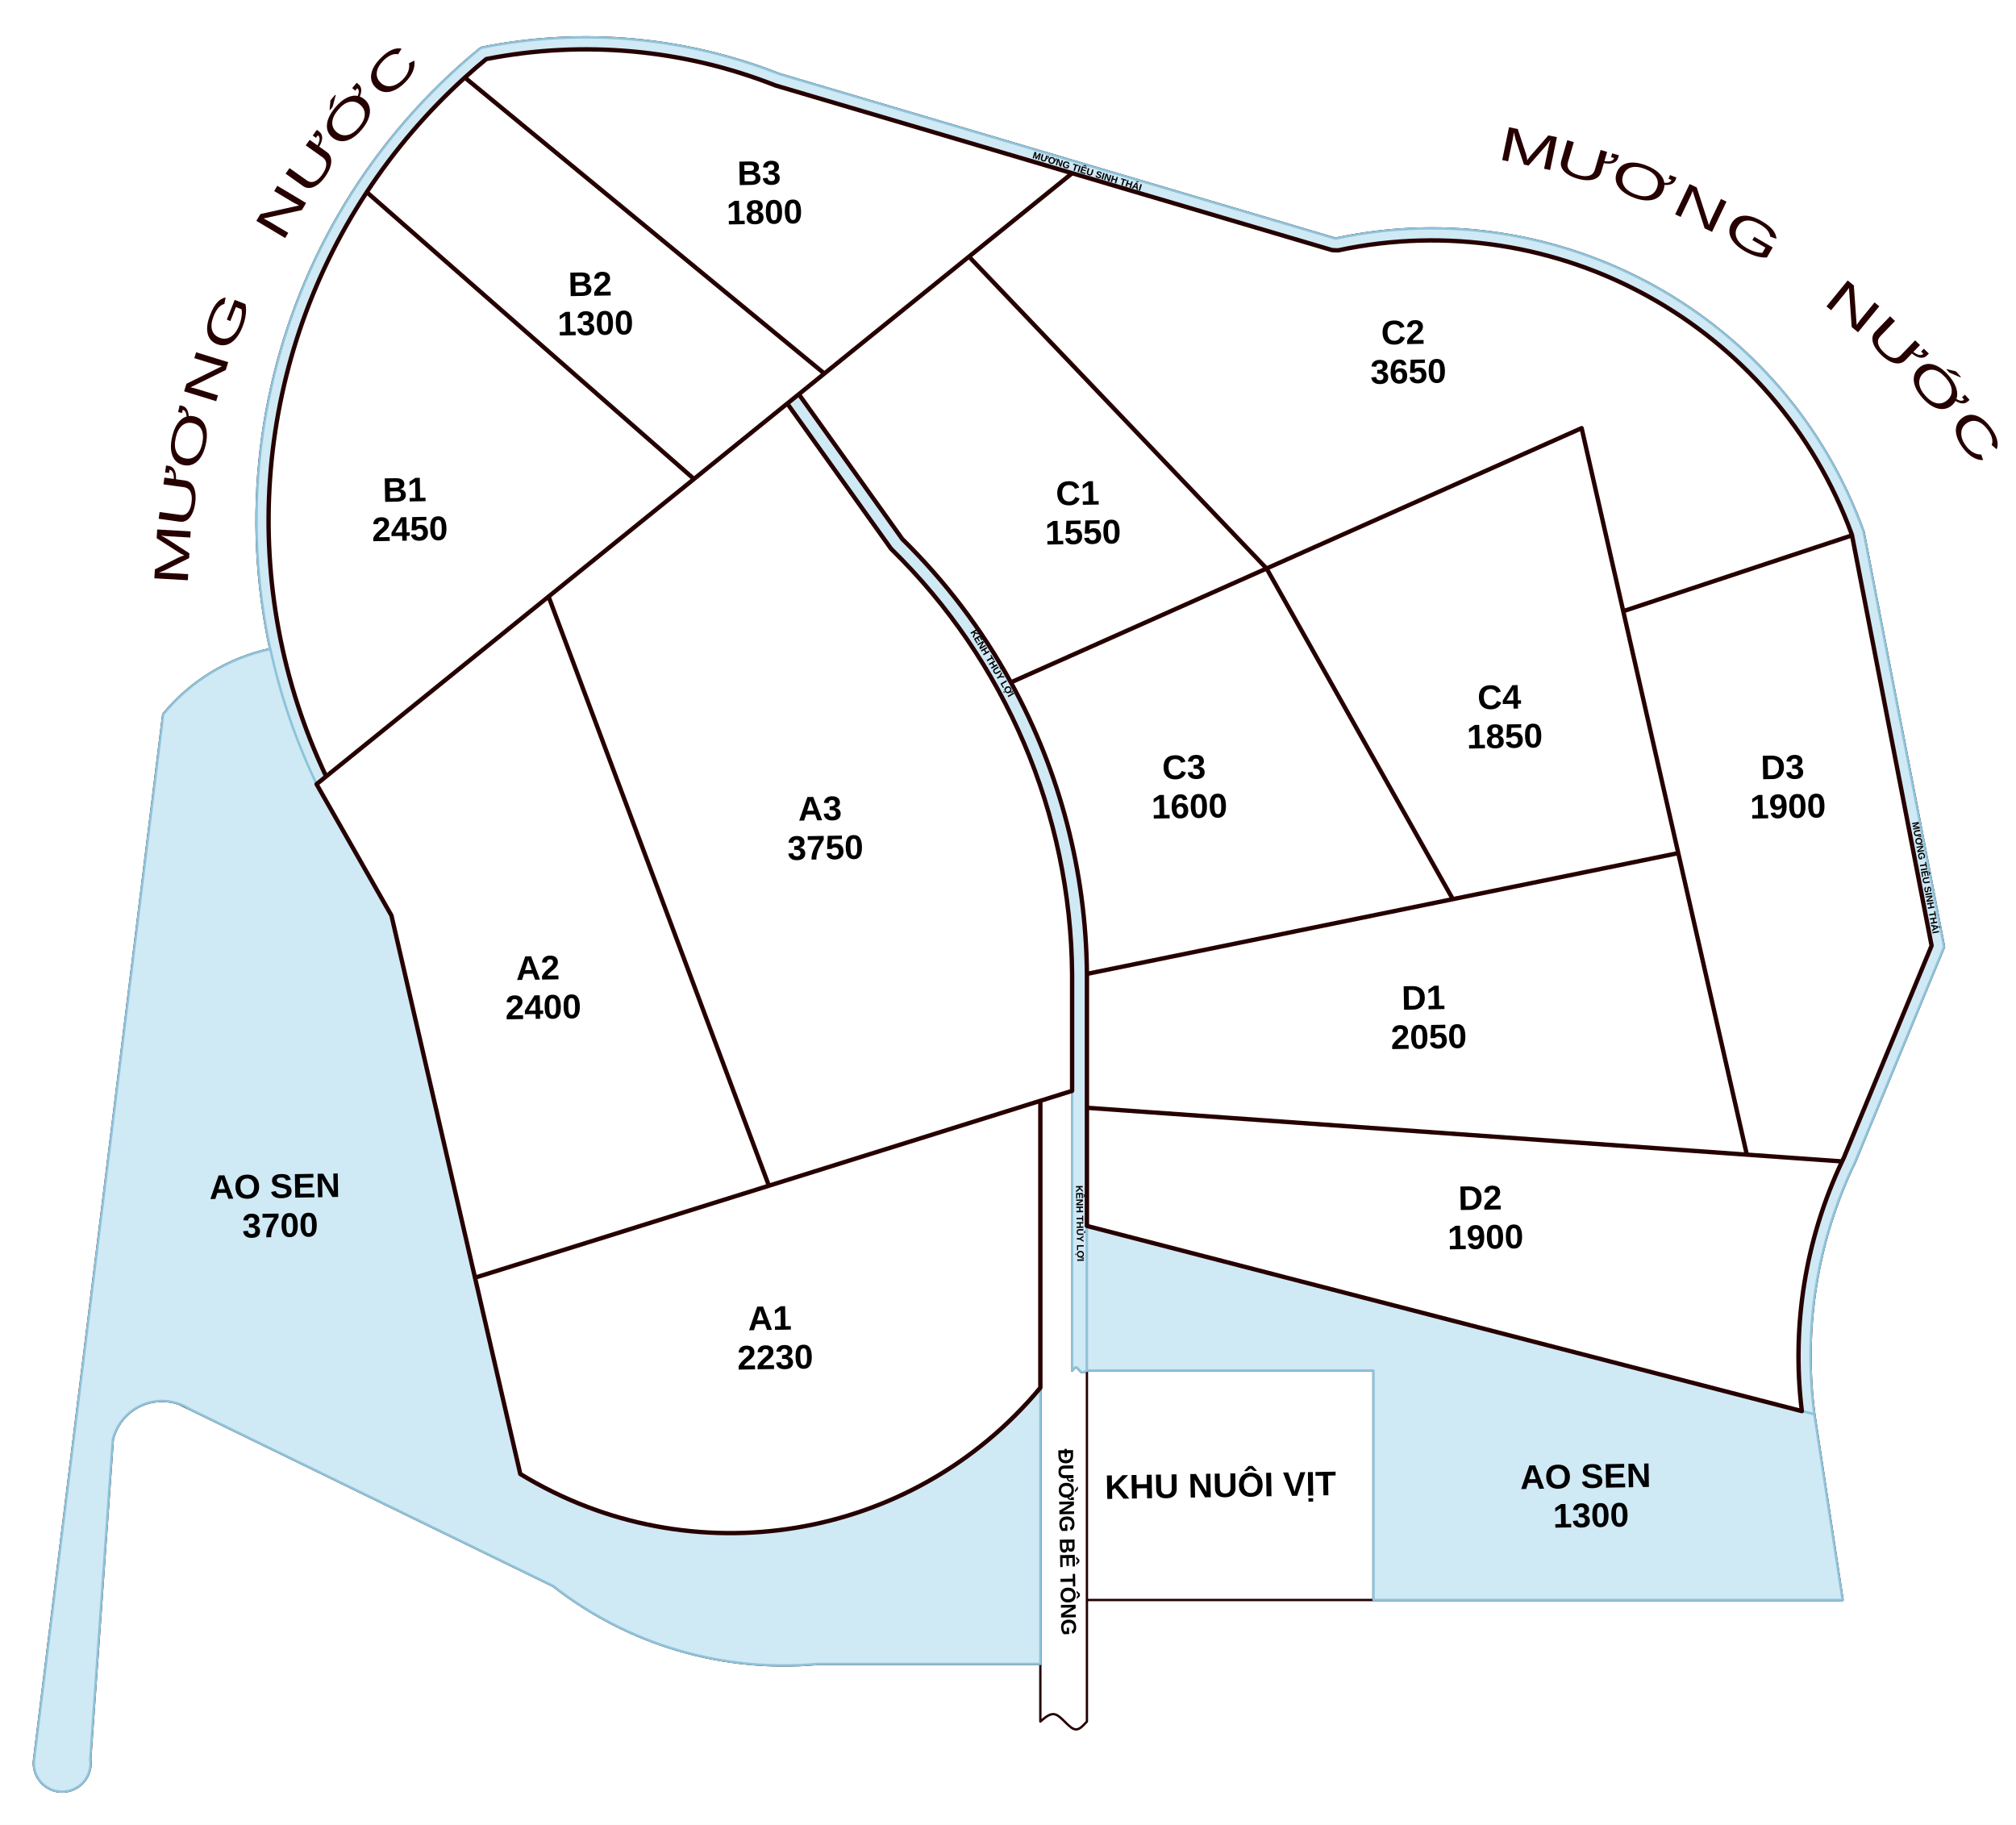
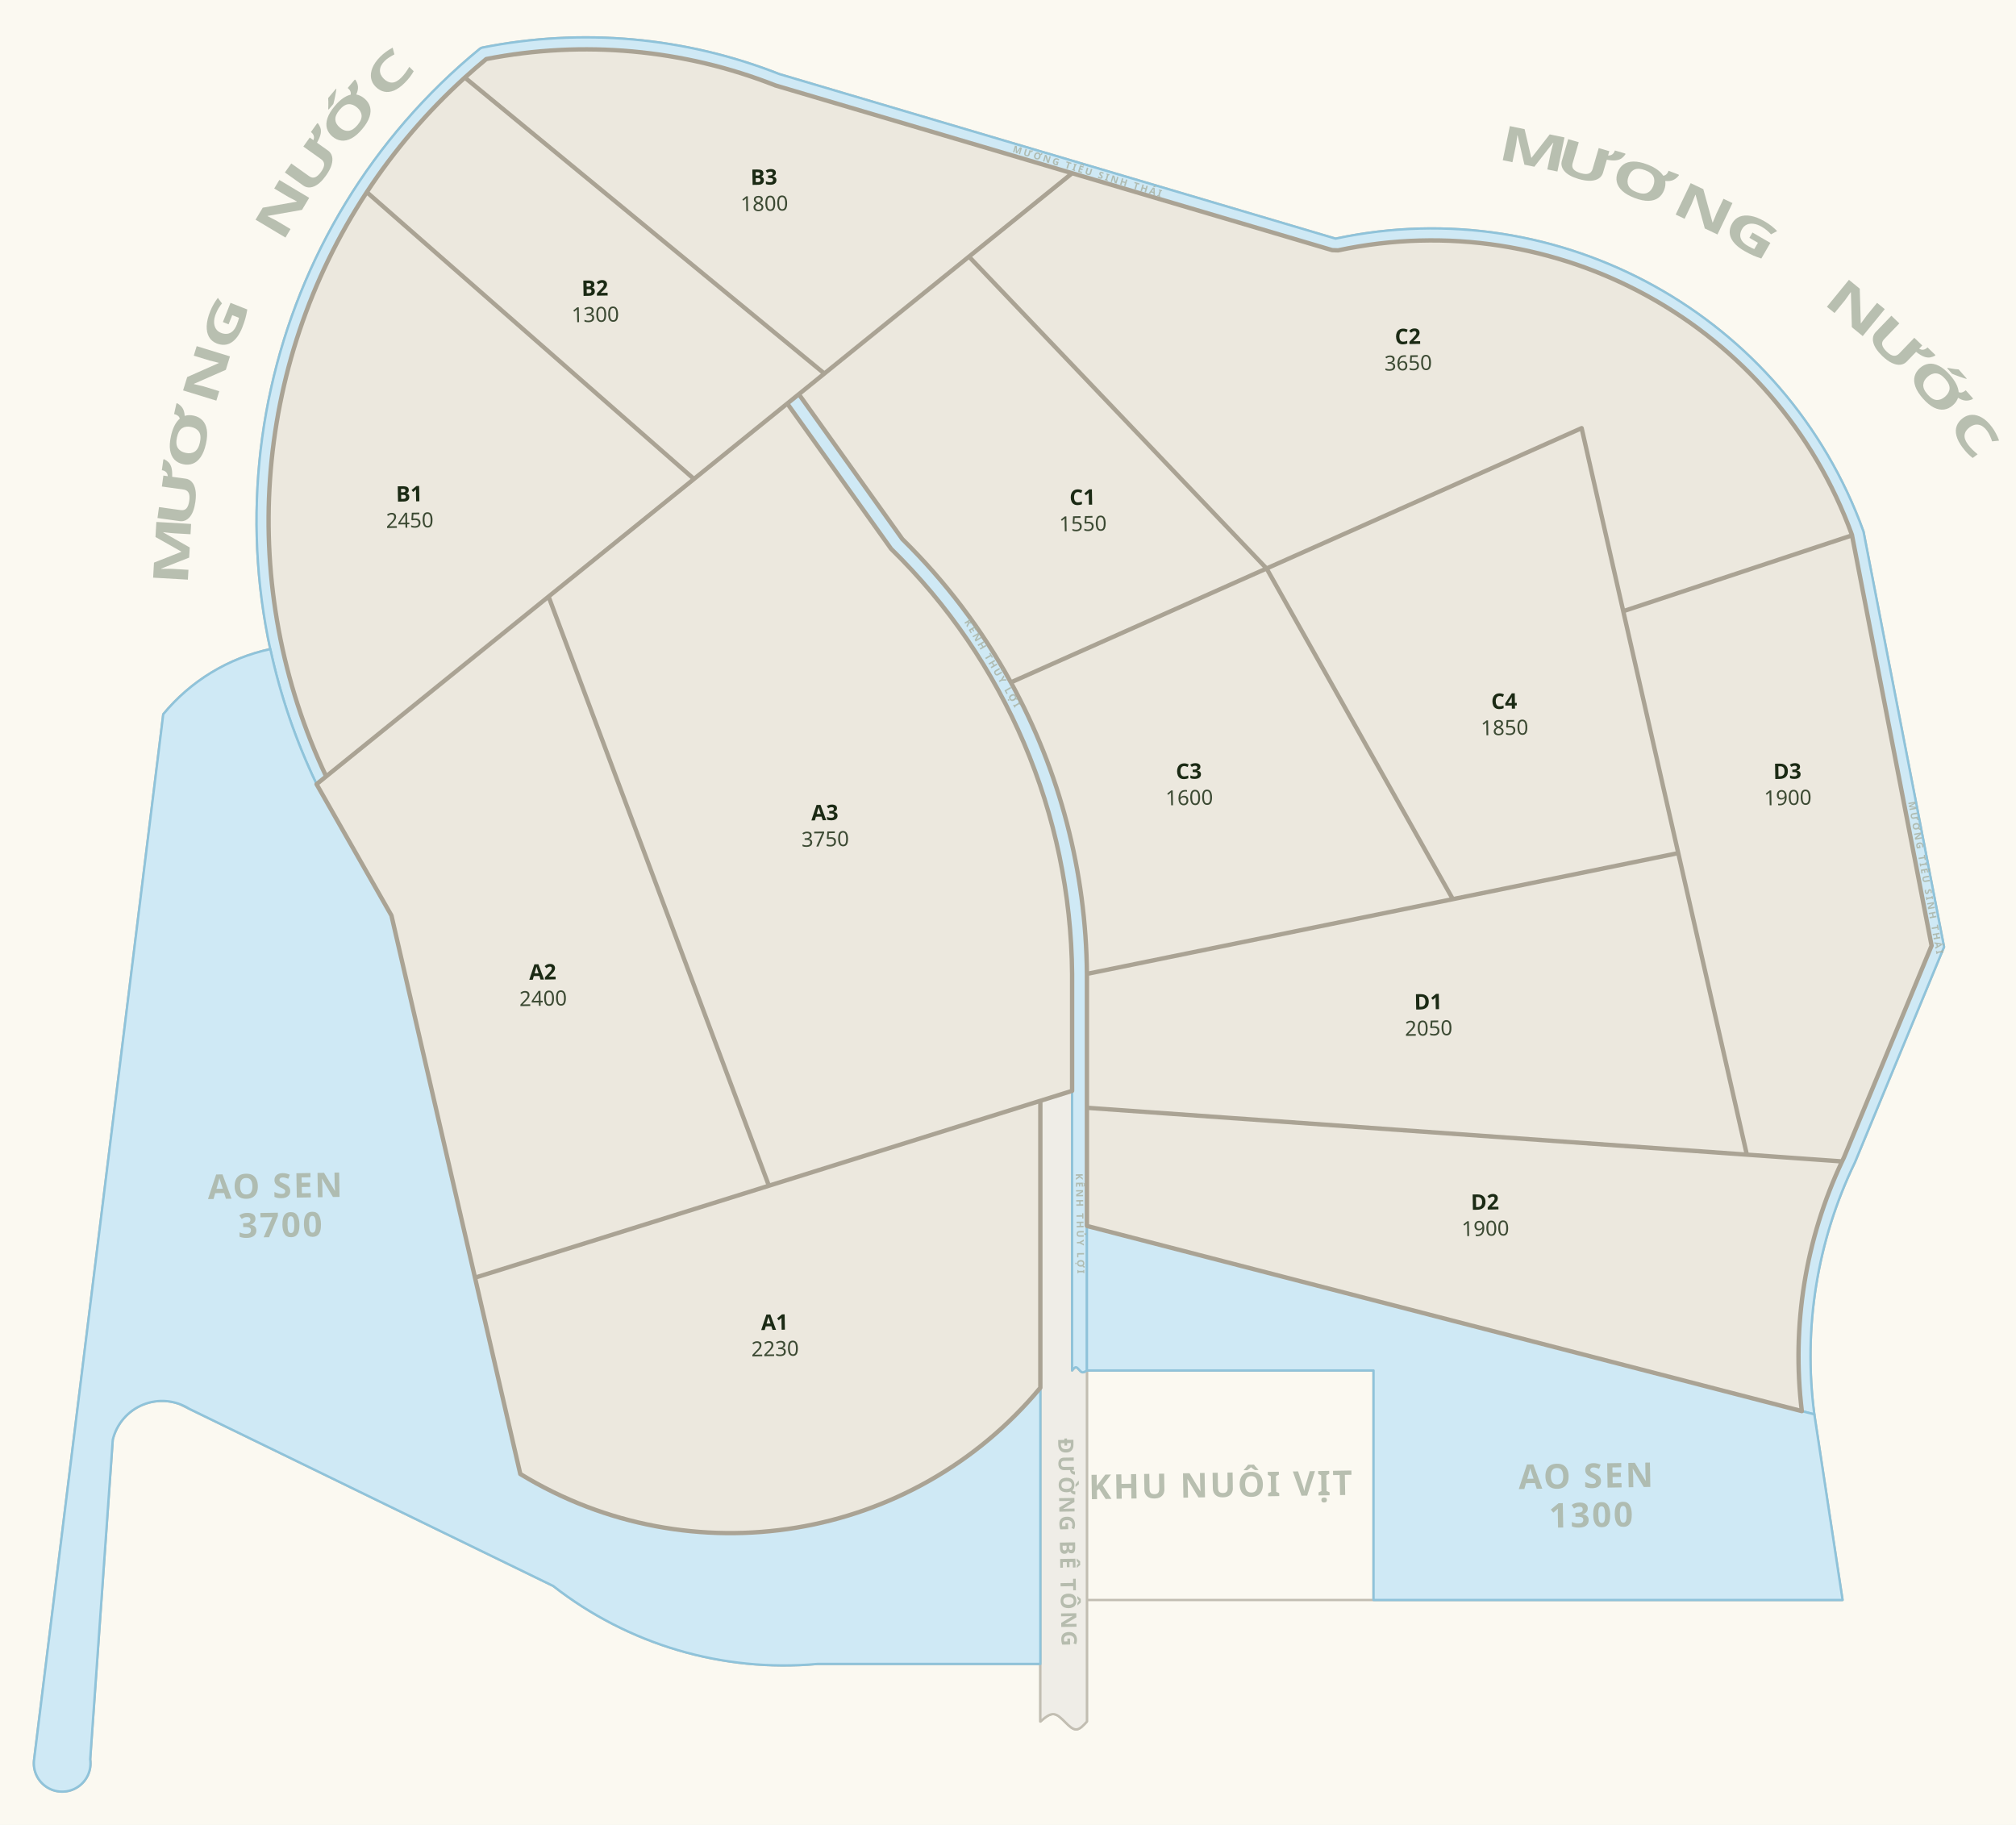
- <svg xmlns="http://www.w3.org/2000/svg" viewBox="0 0 6010 5440" role="img" aria-labelledby="tl1-title">
-   <rect width="6010" height="5440" fill="#fff" />
-   <path fill="none" stroke="#260000" stroke-width="7" stroke-linecap="round" stroke-linejoin="round" d="     M3101.438 3325.295 L3101.438 4136.795     M1551.078 4393.887 A1201.651 1201.651 0 0 0 3101.438 4136.795     M1551.078 4393.887 L1166.949 2729.06     M1166.949 2729.06 L943.73 2337.565     M1430.871 145.129 A1817.867 1817.867 0 0 0 943.73 2337.565     M2323.576 220.925 L3230.011 489.042     M3230.011 489.042 L3981.609 711.358     M5555.384 1584.572 A1369.052 1369.052 0 0 0 3981.609 711.358     M5555.384 1584.572 L5795.523 2822.747     M5795.523 2822.747 L5529.802 3464.855     M5529.802 3464.855 A1326.102 1326.102 0 0 0 5408.788 4216.131     M3240.269 3654.473 L5408.788 4216.131     M3240.269 3654.473 L3240.269 2903.149     M3240.269 2903.149 A1837.825 1837.825 0 0 0 2690.114 1607.113     M2690.114 1607.113 L2690.114 1607.113     M2690.114 1607.113 L2381.422 1175.15     M943.73 2337.565 L3196.252 516.337     M1416.057 3808.705 L3101.438 3281.453     M3101.438 3325.295 L3101.438 3281.453     M3101.438 3325.295 L3101.438 3281.453     M2292.206 3534.612 L1635.413 1778.32     M2068.86 1427.866 L1093.471 572.758     M1385.773 231.186 L2457.585 1113.57     M3240.269 3302.218 L5491.485 3462.134     M5207.599 3441.968 L4715.079 1276.326     M4839.158 1821.907 L5521.166 1595.911     M4715.079 1276.326 L3013.603 2034.182     M3240.269 2903.149 L5003.172 2543.091     M4331.129 2680.35 L3775.904 1694.645     M3775.904 1694.645 L2888.649 765.043     M3240.269 3654.473 L3240.269 4769.494     M3240.269 4769.494 L5492.961 4769.494     M5492.961 4769.494 L5408.788 4216.131     M3101.438 4136.795 L3101.438 4960.145     M3101.438 4960.145 L2436.88 4960.145     M1649.191 4727.676 A1116.415 1116.415 0 0 0 2436.88 4960.145     M1649.191 4727.676 L533.966 4184.899     M336.158 4291.641 L268.903 5244.405     M564.097 4199.564 A151.352 151.352 0 0 0 336.158 4291.641     M101.79 5244.405 L486.696 2129.147     M805.872 1934.952 A567.242 567.242 0 0 0 486.696 2129.147     M3240.269 4085.342 L4094.701 4085.342     M4094.701 4085.342 L4094.701 4769.494     M101.79 5244.405 A84.412 84.412 0 1 0 268.903 5244.405     M2323.576 220.925 A1574.501 1574.501 0 0 0 1437.629 141.956     M1437.629 141.956 A26.443 26.443 0 0 0 1430.871 145.129     M2654.176 1632.795 L2347.012 1202.972     M3196.099 2903.517 A1793.654 1793.654 0 0 0 2659.167 1638.631     M3196.098 3654.473 L3196.098 2903.149     M3196.098 3654.473 L3196.098 4085.342     M3240.269 4769.494 L3240.269 5131.864     M3101.438 4960.145 L3101.438 5131.864     M3101.438 5131.864 C3115.046 5120.085 3128.654 5108.306 3141.909 5109.871 C3165.311 5112.633 3187.611 5156.986 3209.386 5155.256 C3219.76 5154.432 3230.015 5143.148 3240.269 5131.864     M3101.438 3281.453 L3196.098 3251.839     M2659.167 1638.631 L2654.176 1632.795     M1449.57 176.035 A1782.117 1782.117 0 0 0 972.317 2314.452     M2310.473 254.188 A1538.75 1538.75 0 0 0 1449.57 176.035     M2313.435 255.208 L3219.871 523.324     M3219.871 523.324 L3971.468 745.64     M5520.821 1594.13 L5758.381 2819.005     M5497.622 3449.282 A1361.853 1361.853 0 0 0 5371.53 4206.481     M5758.381 2819.005 L5496.769 3451.185     M5520.821 1594.13 A1333.302 1333.302 0 0 0 3989.085 746.318     M3971.468 745.64 L3989.085 746.318     M3196.098 4085.342 C3199.996 4080.483 3203.894 4075.623 3207.653 4075.788 C3213.52 4076.045 3219.051 4088.536 3225.844 4090.503 C3230.292 4091.791 3235.281 4088.567 3240.269 4085.342     M2656.43 1635.95 L2347.012 1202.972     M3196.098 2903.334 A1793.654 1793.654 0 0 0 2656.43 1635.95     M3196.252 516.337 L2311.923 254.76     M2311.923 254.76 A1538.75 1538.75 0 0 0 1449.57 176.035     M486.696 2129.147 L101.385 5247.687   " />
-   <g fill="#cfe9f5" stroke="#8fc3da" stroke-width="7" stroke-linejoin="round">
-     <path data-zone="kenh-thuy-loi" d="M3196.098 4085.342 C3199.996 4080.483 3203.894 4075.623 3207.653 4075.788 C3213.52 4076.045 3219.051 4088.536 3225.844 4090.503 C3230.292 4091.791 3235.281 4088.567 3240.269 4085.342 L3240.269 3654.473 L3240.269 2903.149 A1837.825 1837.825 0 0 0 2690.114 1607.113 L2381.422 1175.15 L2347.012 1202.972 L2654.176 1632.795 L2659.167 1638.631 A1793.654 1793.654 0 0 1 3196.098 2903.334 L3196.098 3654.473 L3196.098 4085.342 Z" />
-     <path data-zone="muong-tieu-sinh-thai" d="M1449.57 176.035 A1538.75 1538.75 0 0 1 2311.923 254.76 L3196.252 516.337 L3219.871 523.324 L3971.468 745.64 L3989.085 746.318 A1333.302 1333.302 0 0 1 5520.821 1594.13 L5758.381 2819.005 L5497.165 3450.228 A1361.853 1361.853 0 0 0 5371.53 4206.481 L5408.788 4216.131 A1326.102 1326.102 0 0 1 5529.802 3464.855 L5795.523 2822.747 L5555.384 1584.572 A1369.052 1369.052 0 0 0 3981.609 711.358 L3230.011 489.042 L2323.576 220.925 A1574.501 1574.501 0 0 0 1437.629 141.956 A26.443 26.443 0 0 0 1430.871 145.129 A1817.867 1817.867 0 0 0 943.73 2337.565 L972.317 2314.452 A1782.117 1782.117 0 0 1 1449.57 176.035 Z" />
-     <path data-zone="ao-sen-1300" d="M5408.788 4216.131 L3240.269 3654.473 L3240.269 4085.342 L4094.701 4085.342 L4094.701 4769.494 L5492.961 4769.494 L5408.788 4216.131 Z" />
-     <path data-zone="ao-sen-3700" d="M3101.438 4136.795 A1201.651 1201.651 0 0 1 1551.078 4393.887 L1166.949 2729.06 L943.73 2337.565 A1817.867 1817.867 0 0 1 805.872 1934.952 A567.242 567.242 0 0 0 486.696 2129.147 L101.385 5247.687 A84.412 84.412 0 1 0 268.903 5244.405 L336.158 4291.641 A151.352 151.352 0 0 1 564.097 4199.564 L1649.191 4727.676 A1116.415 1116.415 0 0 0 2436.88 4960.145 L3101.438 4960.145 L3101.438 4136.795 Z" />
+ <svg xmlns="http://www.w3.org/2000/svg" viewBox="0 0 6010 5440" role="img" aria-labelledby="tl1-title" font-family="'Be Vietnam Pro', system-ui, sans-serif">
+   <rect width="6010" height="5440" fill="#fbf9f1" />
+   <g id="tl1-dia-hinh">
+     <path fill="none" stroke="#c2beb2" stroke-width="7" stroke-linecap="round" stroke-linejoin="round" d="     M3101.438 3325.295 L3101.438 4136.795     M1551.078 4393.887 A1201.651 1201.651 0 0 0 3101.438 4136.795     M1551.078 4393.887 L1166.949 2729.06     M1166.949 2729.06 L943.73 2337.565     M1430.871 145.129 A1817.867 1817.867 0 0 0 943.73 2337.565     M2323.576 220.925 L3230.011 489.042     M3230.011 489.042 L3981.609 711.358     M5555.384 1584.572 A1369.052 1369.052 0 0 0 3981.609 711.358     M5555.384 1584.572 L5795.523 2822.747     M5795.523 2822.747 L5529.802 3464.855     M5529.802 3464.855 A1326.102 1326.102 0 0 0 5408.788 4216.131     M3240.269 3654.473 L5408.788 4216.131     M3240.269 3654.473 L3240.269 2903.149     M3240.269 2903.149 A1837.825 1837.825 0 0 0 2690.114 1607.113     M2690.114 1607.113 L2690.114 1607.113     M2690.114 1607.113 L2381.422 1175.15     M943.73 2337.565 L3196.252 516.337     M1416.057 3808.705 L3101.438 3281.453     M3101.438 3325.295 L3101.438 3281.453     M3101.438 3325.295 L3101.438 3281.453     M2292.206 3534.612 L1635.413 1778.32     M2068.86 1427.866 L1093.471 572.758     M1385.773 231.186 L2457.585 1113.57     M3240.269 3302.218 L5491.485 3462.134     M5207.599 3441.968 L4715.079 1276.326     M4839.158 1821.907 L5521.166 1595.911     M4715.079 1276.326 L3013.603 2034.182     M3240.269 2903.149 L5003.172 2543.091     M4331.129 2680.35 L3775.904 1694.645     M3775.904 1694.645 L2888.649 765.043     M3240.269 3654.473 L3240.269 4769.494     M3240.269 4769.494 L5492.961 4769.494     M5492.961 4769.494 L5408.788 4216.131     M3101.438 4136.795 L3101.438 4960.145     M3101.438 4960.145 L2436.88 4960.145     M1649.191 4727.676 A1116.415 1116.415 0 0 0 2436.88 4960.145     M1649.191 4727.676 L533.966 4184.899     M336.158 4291.641 L268.903 5244.405     M564.097 4199.564 A151.352 151.352 0 0 0 336.158 4291.641     M101.79 5244.405 L486.696 2129.147     M805.872 1934.952 A567.242 567.242 0 0 0 486.696 2129.147     M3240.269 4085.342 L4094.701 4085.342     M4094.701 4085.342 L4094.701 4769.494     M101.79 5244.405 A84.412 84.412 0 1 0 268.903 5244.405     M2323.576 220.925 A1574.501 1574.501 0 0 0 1437.629 141.956     M1437.629 141.956 A26.443 26.443 0 0 0 1430.871 145.129     M2654.176 1632.795 L2347.012 1202.972     M3196.099 2903.517 A1793.654 1793.654 0 0 0 2659.167 1638.631     M3196.098 3654.473 L3196.098 2903.149     M3196.098 3654.473 L3196.098 4085.342     M3240.269 4769.494 L3240.269 5131.864     M3101.438 4960.145 L3101.438 5131.864     M3101.438 5131.864 C3115.046 5120.085 3128.654 5108.306 3141.909 5109.871 C3165.311 5112.633 3187.611 5156.986 3209.386 5155.256 C3219.76 5154.432 3230.015 5143.148 3240.269 5131.864     M3101.438 3281.453 L3196.098 3251.839     M2659.167 1638.631 L2654.176 1632.795     M1449.57 176.035 A1782.117 1782.117 0 0 0 972.317 2314.452     M2310.473 254.188 A1538.75 1538.75 0 0 0 1449.57 176.035     M2313.435 255.208 L3219.871 523.324     M3219.871 523.324 L3971.468 745.64     M5520.821 1594.13 L5758.381 2819.005     M5497.622 3449.282 A1361.853 1361.853 0 0 0 5371.53 4206.481     M5758.381 2819.005 L5496.769 3451.185     M5520.821 1594.13 A1333.302 1333.302 0 0 0 3989.085 746.318     M3971.468 745.64 L3989.085 746.318     M3196.098 4085.342 C3199.996 4080.483 3203.894 4075.623 3207.653 4075.788 C3213.52 4076.045 3219.051 4088.536 3225.844 4090.503 C3230.292 4091.791 3235.281 4088.567 3240.269 4085.342     M2656.43 1635.95 L2347.012 1202.972     M3196.098 2903.334 A1793.654 1793.654 0 0 0 2656.43 1635.95     M3196.252 516.337 L2311.923 254.76     M2311.923 254.76 A1538.75 1538.75 0 0 0 1449.57 176.035     M486.696 2129.147 L101.385 5247.687   " />
+     <path fill="#efede7" stroke="#c2beb2" stroke-width="7" stroke-linejoin="round" d="M3101.438 5131.864 C3115.046 5120.085 3128.654 5108.306 3141.909 5109.871 C3165.311 5112.633 3187.611 5156.986 3209.386 5155.256 C3219.76 5154.432 3230.015 5143.148 3240.269 5131.864 L3240.269 4769.494 L3240.269 4085.342 C3235.281 4088.567 3230.292 4091.791 3225.844 4090.503 C3219.051 4088.536 3213.52 4076.045 3207.653 4075.788 C3203.894 4075.623 3199.996 4080.483 3196.098 4085.342 L3196.098 3654.473 L3196.098 3251.839 L3101.438 3281.453 L3101.438 3325.295 L3101.438 4136.795 L3101.438 4960.145 L3101.438 5131.864 Z" />
+     <g fill="#cfe9f5" stroke="#8fc3da" stroke-width="7" stroke-linejoin="round">
+       <path data-zone="kenh-thuy-loi" d="M3196.098 4085.342 C3199.996 4080.483 3203.894 4075.623 3207.653 4075.788 C3213.52 4076.045 3219.051 4088.536 3225.844 4090.503 C3230.292 4091.791 3235.281 4088.567 3240.269 4085.342 L3240.269 3654.473 L3240.269 2903.149 A1837.825 1837.825 0 0 0 2690.114 1607.113 L2381.422 1175.15 L2347.012 1202.972 L2654.176 1632.795 L2659.167 1638.631 A1793.654 1793.654 0 0 1 3196.098 2903.334 L3196.098 3654.473 L3196.098 4085.342 Z" />
+       <path data-zone="muong-tieu-sinh-thai" d="M1449.57 176.035 A1538.75 1538.75 0 0 1 2311.923 254.76 L3196.252 516.337 L3219.871 523.324 L3971.468 745.64 L3989.085 746.318 A1333.302 1333.302 0 0 1 5520.821 1594.13 L5758.381 2819.005 L5497.165 3450.228 A1361.853 1361.853 0 0 0 5371.53 4206.481 L5408.788 4216.131 A1326.102 1326.102 0 0 1 5529.802 3464.855 L5795.523 2822.747 L5555.384 1584.572 A1369.052 1369.052 0 0 0 3981.609 711.358 L3230.011 489.042 L2323.576 220.925 A1574.501 1574.501 0 0 0 1437.629 141.956 A26.443 26.443 0 0 0 1430.871 145.129 A1817.867 1817.867 0 0 0 943.73 2337.565 L972.317 2314.452 A1782.117 1782.117 0 0 1 1449.57 176.035 Z" />
+       <path data-zone="ao-sen-1300" d="M5408.788 4216.131 L3240.269 3654.473 L3240.269 4085.342 L4094.701 4085.342 L4094.701 4769.494 L5492.961 4769.494 L5408.788 4216.131 Z" />
+       <path data-zone="ao-sen-3700" d="M3101.438 4136.795 A1201.651 1201.651 0 0 1 1551.078 4393.887 L1166.949 2729.06 L943.73 2337.565 A1817.867 1817.867 0 0 1 805.872 1934.952 A567.242 567.242 0 0 0 486.696 2129.147 L101.385 5247.687 A84.412 84.412 0 1 0 268.903 5244.405 L336.158 4291.641 A151.352 151.352 0 0 1 564.097 4199.564 L1649.191 4727.676 A1116.415 1116.415 0 0 0 2436.88 4960.145 L3101.438 4960.145 L3101.438 4136.795 Z" />
+     </g>
  </g>
-   <path fill="none" stroke="#260000" stroke-width="13" stroke-linecap="round" stroke-linejoin="round" d="     M3101.438 3325.295 L3101.438 3281.453 L1416.057 3808.705 L1551.078 4393.887 A1201.651 1201.651 0 0 0 3101.438 4136.795 L3101.438 3325.295 Z     M1635.413 1778.32 L943.73 2337.565 L1166.949 2729.06 L1416.057 3808.705 L2292.206 3534.612 L1635.413 1778.32 Z     M2656.43 1635.95 L2347.012 1202.972 L1635.413 1778.32 L2292.206 3534.612 L3101.438 3281.453 L3196.098 3251.839 L3196.098 2903.334 A1793.654 1793.654 0 0 0 2656.43 1635.95 Z     M2068.86 1427.866 L1093.471 572.758 A1782.117 1782.117 0 0 0 972.317 2314.452 L2068.86 1427.866 Z     M1385.773 231.186 A1782.117 1782.117 0 0 0 1093.471 572.758 L2068.86 1427.866 L2457.585 1113.57 L1385.773 231.186 Z     M3196.252 516.337 L2311.923 254.76 A1538.75 1538.75 0 0 0 1449.57 176.035 A1782.117 1782.117 0 0 0 1385.773 231.186 L2457.585 1113.57 L3196.252 516.337 Z     M2888.649 765.043 L2381.422 1175.15 L2690.114 1607.113 A1837.825 1837.825 0 0 1 3013.603 2034.182 L3775.904 1694.645 L2888.649 765.043 Z     M3989.085 746.318 L3971.468 745.64 L3219.871 523.324 L3196.252 516.337 L2888.649 765.043 L3775.904 1694.645 L4715.079 1276.326 L4839.158 1821.907 L5521.166 1595.911 L5520.821 1594.13 A1333.302 1333.302 0 0 0 3989.085 746.318 Z     M3775.904 1694.645 L3013.603 2034.182 A1837.825 1837.825 0 0 1 3240.269 2903.149 L4331.129 2680.35 L3775.904 1694.645 Z     M4715.079 1276.326 L3775.904 1694.645 L4331.129 2680.35 L5003.172 2543.091 L4715.079 1276.326 Z     M5003.172 2543.091 L3240.269 2903.149 L3240.269 3302.218 L5207.599 3441.968 L5003.172 2543.091 Z     M5491.485 3462.134 L3240.269 3302.218 L3240.269 3654.473 L5371.53 4206.481 A1361.853 1361.853 0 0 1 5491.485 3462.134 Z     M5521.166 1595.911 L4839.158 1821.907 L5207.599 3441.968 L5491.485 3462.134 A1361.853 1361.853 0 0 1 5497.165 3450.228 L5758.381 2819.005 L5521.166 1595.911 Z   " />
-   <g fill="#000" font-family="Arial, Liberation Sans, sans-serif" font-weight="700" text-anchor="middle">
-     <text data-dxf="AF4" transform="translate(2308.511 3894.235) rotate(-0.95604)" font-size="101.746">
-       <tspan x="0" y="70">A1</tspan>
-       <tspan x="0" y="186.69">2230</tspan>
-     </text>
-     <text data-dxf="B05" transform="translate(1617.002 2850.072) rotate(-0.95604)" font-size="101.746">
-       <tspan x="0" y="70">A2</tspan>
-       <tspan x="0" y="186.69">2400</tspan>
-     </text>
-     <text data-dxf="B14" transform="translate(2458.091 2375.044) rotate(-0.95604)" font-size="101.746">
-       <tspan x="0" y="70">A3</tspan>
-       <tspan x="0" y="186.69">3750</tspan>
-     </text>
-     <text data-dxf="B23" transform="translate(1219.384 1424.837) rotate(-0.95604)" font-size="101.746">
-       <tspan x="0" y="70">B1</tspan>
-       <tspan x="0" y="186.69">2450</tspan>
-     </text>
-     <text data-dxf="B32" transform="translate(1772.591 811.5534) rotate(-0.95604)" font-size="101.746">
-       <tspan x="0" y="70">B2</tspan>
-       <tspan x="0" y="186.69">1300</tspan>
-     </text>
-     <text data-dxf="B41" transform="translate(2276.511 480.5863) rotate(-0.95604)" font-size="101.746">
-       <tspan x="0" y="70">B3</tspan>
-       <tspan x="0" y="186.69">1800</tspan>
-     </text>
-     <text data-dxf="B50" transform="translate(3226.181 1434.843) rotate(-0.95604)" font-size="101.746">
-       <tspan x="0" y="70">C1</tspan>
-       <tspan x="0" y="186.69">1550</tspan>
-     </text>
-     <text data-dxf="B5F" transform="translate(4196.011 955.7069) rotate(-0.95604)" font-size="101.746">
-       <tspan x="0" y="70">C2</tspan>
-       <tspan x="0" y="186.69">3650</tspan>
-     </text>
-     <text data-dxf="B6E" transform="translate(3543.222 2251.669) rotate(-0.95604)" font-size="101.746">
-       <tspan x="0" y="70">C3</tspan>
-       <tspan x="0" y="186.69">1600</tspan>
-     </text>
-     <text data-dxf="B7D" transform="translate(4483.239 2042.924) rotate(-0.95604)" font-size="101.746">
-       <tspan x="0" y="70">C4</tspan>
-       <tspan x="0" y="186.69">1850</tspan>
-     </text>
-     <text data-dxf="B8C" transform="translate(5327.513 2251.669) rotate(-0.95604)" font-size="101.746">
-       <tspan x="0" y="70">D3</tspan>
-       <tspan x="0" y="186.69">1900</tspan>
-     </text>
-     <text data-dxf="B9B" transform="translate(4256.938 2938.79) rotate(-0.95604)" font-size="101.746">
-       <tspan x="0" y="70">D1</tspan>
-       <tspan x="0" y="186.69">2050</tspan>
-     </text>
-     <text data-dxf="C04" transform="translate(3637.836 4392.672) rotate(-0.95604)" font-size="101.746">
-       <tspan x="0" y="70">KHU NUÔI VỊT</tspan>
-     </text>
-     <text data-dxf="C22" transform="translate(4740.395 4365.4) rotate(-0.95604)" font-size="101.746">
-       <tspan x="0" y="70">AO SEN</tspan>
-       <tspan x="0" y="186.69">1300</tspan>
-     </text>
-     <text data-dxf="C40" transform="translate(832.7314 3500.89) rotate(-0.95604)" font-size="101.746">
-       <tspan x="0" y="70">AO SEN</tspan>
-       <tspan x="0" y="186.69">3700</tspan>
-     </text>
-     <text data-dxf="C5E" transform="translate(3203.404 4596.623) rotate(89.04396)" font-size="63.673">
-       <tspan x="0" y="43.806">ĐƯỜNG BÊ TÔNG</tspan>
-     </text>
-     <text data-dxf="C7C" transform="translate(3229.452 3646.804) rotate(89.04396)" font-size="28.943">
-       <tspan x="0" y="19.912">KÊNH THỦY LỢI</tspan>
-     </text>
-     <text data-dxf="C8B" transform="translate(2966.747 1971.992) rotate(59.4647)" font-size="28.943">
-       <tspan x="0" y="19.912">KÊNH THỦY LỢI</tspan>
-     </text>
-     <text data-dxf="D6E" transform="translate(3244.18 501.1684) rotate(16.90605)" font-size="28.553">
-       <tspan x="0" y="19.644">MƯƠNG TIÊU SINH THÁI</tspan>
-     </text>
-     <text data-dxf="D7D" transform="translate(5750.117 2614.448) rotate(79.44983)" font-size="28.553">
-       <tspan x="0" y="19.644">MƯƠNG TIÊU SINH THÁI</tspan>
-     </text>
-     <text data-dxf="D8C" transform="translate(4426.024 3535.832) rotate(-0.95604)" font-size="101.746">
-       <tspan x="0" y="70">D2</tspan>
-       <tspan x="0" y="186.69">1900</tspan>
-     </text>
+   <path fill="#ece8de" stroke="#aaa394" stroke-width="13" stroke-linecap="round" stroke-linejoin="round" d="     M3101.438 3325.295 L3101.438 3281.453 L1416.057 3808.705 L1551.078 4393.887 A1201.651 1201.651 0 0 0 3101.438 4136.795 L3101.438 3325.295 Z     M1635.413 1778.32 L943.73 2337.565 L1166.949 2729.06 L1416.057 3808.705 L2292.206 3534.612 L1635.413 1778.32 Z     M2656.43 1635.95 L2347.012 1202.972 L1635.413 1778.32 L2292.206 3534.612 L3101.438 3281.453 L3196.098 3251.839 L3196.098 2903.334 A1793.654 1793.654 0 0 0 2656.43 1635.95 Z     M2068.86 1427.866 L1093.471 572.758 A1782.117 1782.117 0 0 0 972.317 2314.452 L2068.86 1427.866 Z     M1385.773 231.186 A1782.117 1782.117 0 0 0 1093.471 572.758 L2068.86 1427.866 L2457.585 1113.57 L1385.773 231.186 Z     M3196.252 516.337 L2311.923 254.76 A1538.75 1538.75 0 0 0 1449.57 176.035 A1782.117 1782.117 0 0 0 1385.773 231.186 L2457.585 1113.57 L3196.252 516.337 Z     M2888.649 765.043 L2381.422 1175.15 L2690.114 1607.113 A1837.825 1837.825 0 0 1 3013.603 2034.182 L3775.904 1694.645 L2888.649 765.043 Z     M3989.085 746.318 L3971.468 745.64 L3219.871 523.324 L3196.252 516.337 L2888.649 765.043 L3775.904 1694.645 L4715.079 1276.326 L4839.158 1821.907 L5521.166 1595.911 L5520.821 1594.13 A1333.302 1333.302 0 0 0 3989.085 746.318 Z     M3775.904 1694.645 L3013.603 2034.182 A1837.825 1837.825 0 0 1 3240.269 2903.149 L4331.129 2680.35 L3775.904 1694.645 Z     M4715.079 1276.326 L3775.904 1694.645 L4331.129 2680.35 L5003.172 2543.091 L4715.079 1276.326 Z     M5003.172 2543.091 L3240.269 2903.149 L3240.269 3302.218 L5207.599 3441.968 L5003.172 2543.091 Z     M5491.485 3462.134 L3240.269 3302.218 L3240.269 3654.473 L5371.53 4206.481 A1361.853 1361.853 0 0 1 5491.485 3462.134 Z     M5521.166 1595.911 L4839.158 1821.907 L5207.599 3441.968 L5491.485 3462.134 A1361.853 1361.853 0 0 1 5497.165 3450.228 L5758.381 2819.005 L5521.166 1595.911 Z   " />
+   <g fill="#1b2a14" font-weight="600">
+     <g id="tl1-ma-thua" text-anchor="middle">
+       <text data-dxf="AF4" transform="translate(2308.511 3894.235) rotate(-0.95604)" font-size="64" y="70">A1</text>
+       <text data-dxf="B05" transform="translate(1617.002 2850.072) rotate(-0.95604)" font-size="64" y="70">A2</text>
+       <text data-dxf="B14" transform="translate(2458.091 2375.044) rotate(-0.95604)" font-size="64" y="70">A3</text>
+       <text data-dxf="B23" transform="translate(1219.384 1424.837) rotate(-0.95604)" font-size="64" y="70">B1</text>
+       <text data-dxf="B32" transform="translate(1772.591 811.5534) rotate(-0.95604)" font-size="64" y="70">B2</text>
+       <text data-dxf="B41" transform="translate(2276.511 480.5863) rotate(-0.95604)" font-size="64" y="70">B3</text>
+       <text data-dxf="B50" transform="translate(3226.181 1434.843) rotate(-0.95604)" font-size="64" y="70">C1</text>
+       <text data-dxf="B5F" transform="translate(4196.011 955.7069) rotate(-0.95604)" font-size="64" y="70">C2</text>
+       <text data-dxf="B6E" transform="translate(3543.222 2251.669) rotate(-0.95604)" font-size="64" y="70">C3</text>
+       <text data-dxf="B7D" transform="translate(4483.239 2042.924) rotate(-0.95604)" font-size="64" y="70">C4</text>
+       <text data-dxf="B8C" transform="translate(5327.513 2251.669) rotate(-0.95604)" font-size="64" y="70">D3</text>
+       <text data-dxf="B9B" transform="translate(4256.938 2938.79) rotate(-0.95604)" font-size="64" y="70">D1</text>
+       <text data-dxf="D8C" transform="translate(4426.024 3535.832) rotate(-0.95604)" font-size="64" y="70">D2</text>
+     </g>
  </g>
-   <g fill="#260000" font-family="Arial, Liberation Sans, sans-serif">
-     <g data-dxf="D3D" aria-label="MƯƠNG NƯỚC">
-       <text transform="translate(558.9656 1747.541) rotate(-86.68973) scale(1.5 1)" font-size="145.351">M</text>
-       <text transform="translate(569.7401 1576.858) rotate(-82.09449) scale(1.5 1)" font-size="145.351">Ư</text>
-       <text transform="translate(593.7486 1407.411) rotate(-77.49924) scale(1.5 1)" font-size="145.351">Ơ</text>
-       <text transform="translate(639.2351 1213.037) rotate(-72.90399) scale(1.5 1)" font-size="145.351">N</text>
-       <text transform="translate(689.5192 1054.687) rotate(-68.30875) scale(1.5 1)" font-size="145.351">G</text>
-       <text transform="translate(840.8906 724.9892) rotate(-59.11826) scale(1.5 1)" font-size="145.351">N</text>
-       <text transform="translate(923.0356 589.3907) rotate(-54.52301) scale(1.5 1)" font-size="145.351">Ư</text>
-       <text transform="translate(1022.747 450.2992) rotate(-49.92776) scale(1.5 1)" font-size="145.351">Ớ</text>
-       <text transform="translate(1147.964 304.1833) rotate(-45.33252) scale(1.5 1)" font-size="145.351">C</text>
+   <g fill="#3c4a33">
+     <g id="tl1-dien-tich" text-anchor="middle">
+       <text data-dxf="AF4" transform="translate(2308.511 3894.235) rotate(-0.95604)" font-size="62" y="148">2230</text>
+       <text data-dxf="B05" transform="translate(1617.002 2850.072) rotate(-0.95604)" font-size="62" y="148">2400</text>
+       <text data-dxf="B14" transform="translate(2458.091 2375.044) rotate(-0.95604)" font-size="62" y="148">3750</text>
+       <text data-dxf="B23" transform="translate(1219.384 1424.837) rotate(-0.95604)" font-size="62" y="148">2450</text>
+       <text data-dxf="B32" transform="translate(1772.591 811.5534) rotate(-0.95604)" font-size="62" y="148">1300</text>
+       <text data-dxf="B41" transform="translate(2276.511 480.5863) rotate(-0.95604)" font-size="62" y="148">1800</text>
+       <text data-dxf="B50" transform="translate(3226.181 1434.843) rotate(-0.95604)" font-size="62" y="148">1550</text>
+       <text data-dxf="B5F" transform="translate(4196.011 955.7069) rotate(-0.95604)" font-size="62" y="148">3650</text>
+       <text data-dxf="B6E" transform="translate(3543.222 2251.669) rotate(-0.95604)" font-size="62" y="148">1600</text>
+       <text data-dxf="B7D" transform="translate(4483.239 2042.924) rotate(-0.95604)" font-size="62" y="148">1850</text>
+       <text data-dxf="B8C" transform="translate(5327.513 2251.669) rotate(-0.95604)" font-size="62" y="148">1900</text>
+       <text data-dxf="B9B" transform="translate(4256.938 2938.79) rotate(-0.95604)" font-size="62" y="148">2050</text>
+       <text data-dxf="D8C" transform="translate(4426.024 3535.832) rotate(-0.95604)" font-size="62" y="148">1900</text>
    </g>
-     <g data-dxf="D52" aria-label="MƯƠNG NƯỚC">
-       <text transform="translate(4460.778 473.5246) rotate(11.72431) scale(1.5 1)" font-size="145.351">M</text>
-       <text transform="translate(4628.047 509.1583) rotate(16.31956) scale(1.5 1)" font-size="145.351">Ư</text>
-       <text transform="translate(4792.157 557.7029) rotate(20.9148) scale(1.5 1)" font-size="145.351">Ơ</text>
-       <text transform="translate(4977.783 631.1417) rotate(25.51005) scale(1.5 1)" font-size="145.351">N</text>
-       <text transform="translate(5127.071 704.0552) rotate(30.1053) scale(1.5 1)" font-size="145.351">G</text>
-       <text transform="translate(5431.07 902.0405) rotate(39.29579) scale(1.5 1)" font-size="145.351">N</text>
-       <text transform="translate(5553.19 1003.143) rotate(43.89104) scale(1.5 1)" font-size="145.351">Ư</text>
-       <text transform="translate(5676.194 1122.134) rotate(48.48628) scale(1.5 1)" font-size="145.351">Ớ</text>
-       <text transform="translate(5802.414 1267.383) rotate(53.08153) scale(1.5 1)" font-size="145.351">C</text>
+   </g>
+   <g fill="#a8b0a0" font-weight="600" opacity=".8" letter-spacing="6">
+     <g id="tl1-nhan-dia-hinh">
+       <g text-anchor="middle">
+         <text data-dxf="C04" transform="translate(3637.836 4392.672) rotate(-0.95604)" font-size="101.746">
+           <tspan x="0" y="70">KHU NUÔI VỊT</tspan>
+         </text>
+         <text data-dxf="C22" transform="translate(4740.395 4365.4) rotate(-0.95604)" font-size="101.746">
+           <tspan x="0" y="70">AO SEN</tspan>
+           <tspan x="0" y="186.69">1300</tspan>
+         </text>
+         <text data-dxf="C40" transform="translate(832.7314 3500.89) rotate(-0.95604)" font-size="101.746">
+           <tspan x="0" y="70">AO SEN</tspan>
+           <tspan x="0" y="186.69">3700</tspan>
+         </text>
+         <text data-dxf="C5E" transform="translate(3203.404 4596.623) rotate(89.04396)" font-size="63.673">
+           <tspan x="0" y="43.806">ĐƯỜNG BÊ TÔNG</tspan>
+         </text>
+         <text data-dxf="C7C" transform="translate(3229.452 3646.804) rotate(89.04396)" font-size="28.943">
+           <tspan x="0" y="19.912">KÊNH THỦY LỢI</tspan>
+         </text>
+         <text data-dxf="C8B" transform="translate(2966.747 1971.992) rotate(59.4647)" font-size="28.943">
+           <tspan x="0" y="19.912">KÊNH THỦY LỢI</tspan>
+         </text>
+         <text data-dxf="D6E" transform="translate(3244.18 501.1684) rotate(16.90605)" font-size="28.553">
+           <tspan x="0" y="19.644">MƯƠNG TIÊU SINH THÁI</tspan>
+         </text>
+         <text data-dxf="D7D" transform="translate(5750.117 2614.448) rotate(79.44983)" font-size="28.553">
+           <tspan x="0" y="19.644">MƯƠNG TIÊU SINH THÁI</tspan>
+         </text>
+       </g>
+       <g data-dxf="D3D" aria-label="MƯƠNG NƯỚC">
+         <text transform="translate(558.9656 1747.541) rotate(-86.68973) scale(1.5 1)" font-size="145.351">M</text>
+         <text transform="translate(569.7401 1576.858) rotate(-82.09449) scale(1.5 1)" font-size="145.351">Ư</text>
+         <text transform="translate(593.7486 1407.411) rotate(-77.49924) scale(1.5 1)" font-size="145.351">Ơ</text>
+         <text transform="translate(639.2351 1213.037) rotate(-72.90399) scale(1.5 1)" font-size="145.351">N</text>
+         <text transform="translate(689.5192 1054.687) rotate(-68.30875) scale(1.5 1)" font-size="145.351">G</text>
+         <text transform="translate(840.8906 724.9892) rotate(-59.11826) scale(1.5 1)" font-size="145.351">N</text>
+         <text transform="translate(923.0356 589.3907) rotate(-54.52301) scale(1.5 1)" font-size="145.351">Ư</text>
+         <text transform="translate(1022.747 450.2992) rotate(-49.92776) scale(1.5 1)" font-size="145.351">Ớ</text>
+         <text transform="translate(1147.964 304.1833) rotate(-45.33252) scale(1.5 1)" font-size="145.351">C</text>
+       </g>
+       <g data-dxf="D52" aria-label="MƯƠNG NƯỚC">
+         <text transform="translate(4460.778 473.5246) rotate(11.72431) scale(1.5 1)" font-size="145.351">M</text>
+         <text transform="translate(4628.047 509.1583) rotate(16.31956) scale(1.5 1)" font-size="145.351">Ư</text>
+         <text transform="translate(4792.157 557.7029) rotate(20.9148) scale(1.5 1)" font-size="145.351">Ơ</text>
+         <text transform="translate(4977.783 631.1417) rotate(25.51005) scale(1.5 1)" font-size="145.351">N</text>
+         <text transform="translate(5127.071 704.0552) rotate(30.1053) scale(1.5 1)" font-size="145.351">G</text>
+         <text transform="translate(5431.07 902.0405) rotate(39.29579) scale(1.5 1)" font-size="145.351">N</text>
+         <text transform="translate(5553.19 1003.143) rotate(43.89104) scale(1.5 1)" font-size="145.351">Ư</text>
+         <text transform="translate(5676.194 1122.134) rotate(48.48628) scale(1.5 1)" font-size="145.351">Ớ</text>
+         <text transform="translate(5802.414 1267.383) rotate(53.08153) scale(1.5 1)" font-size="145.351">C</text>
+       </g>
    </g>
  </g>
</svg>
